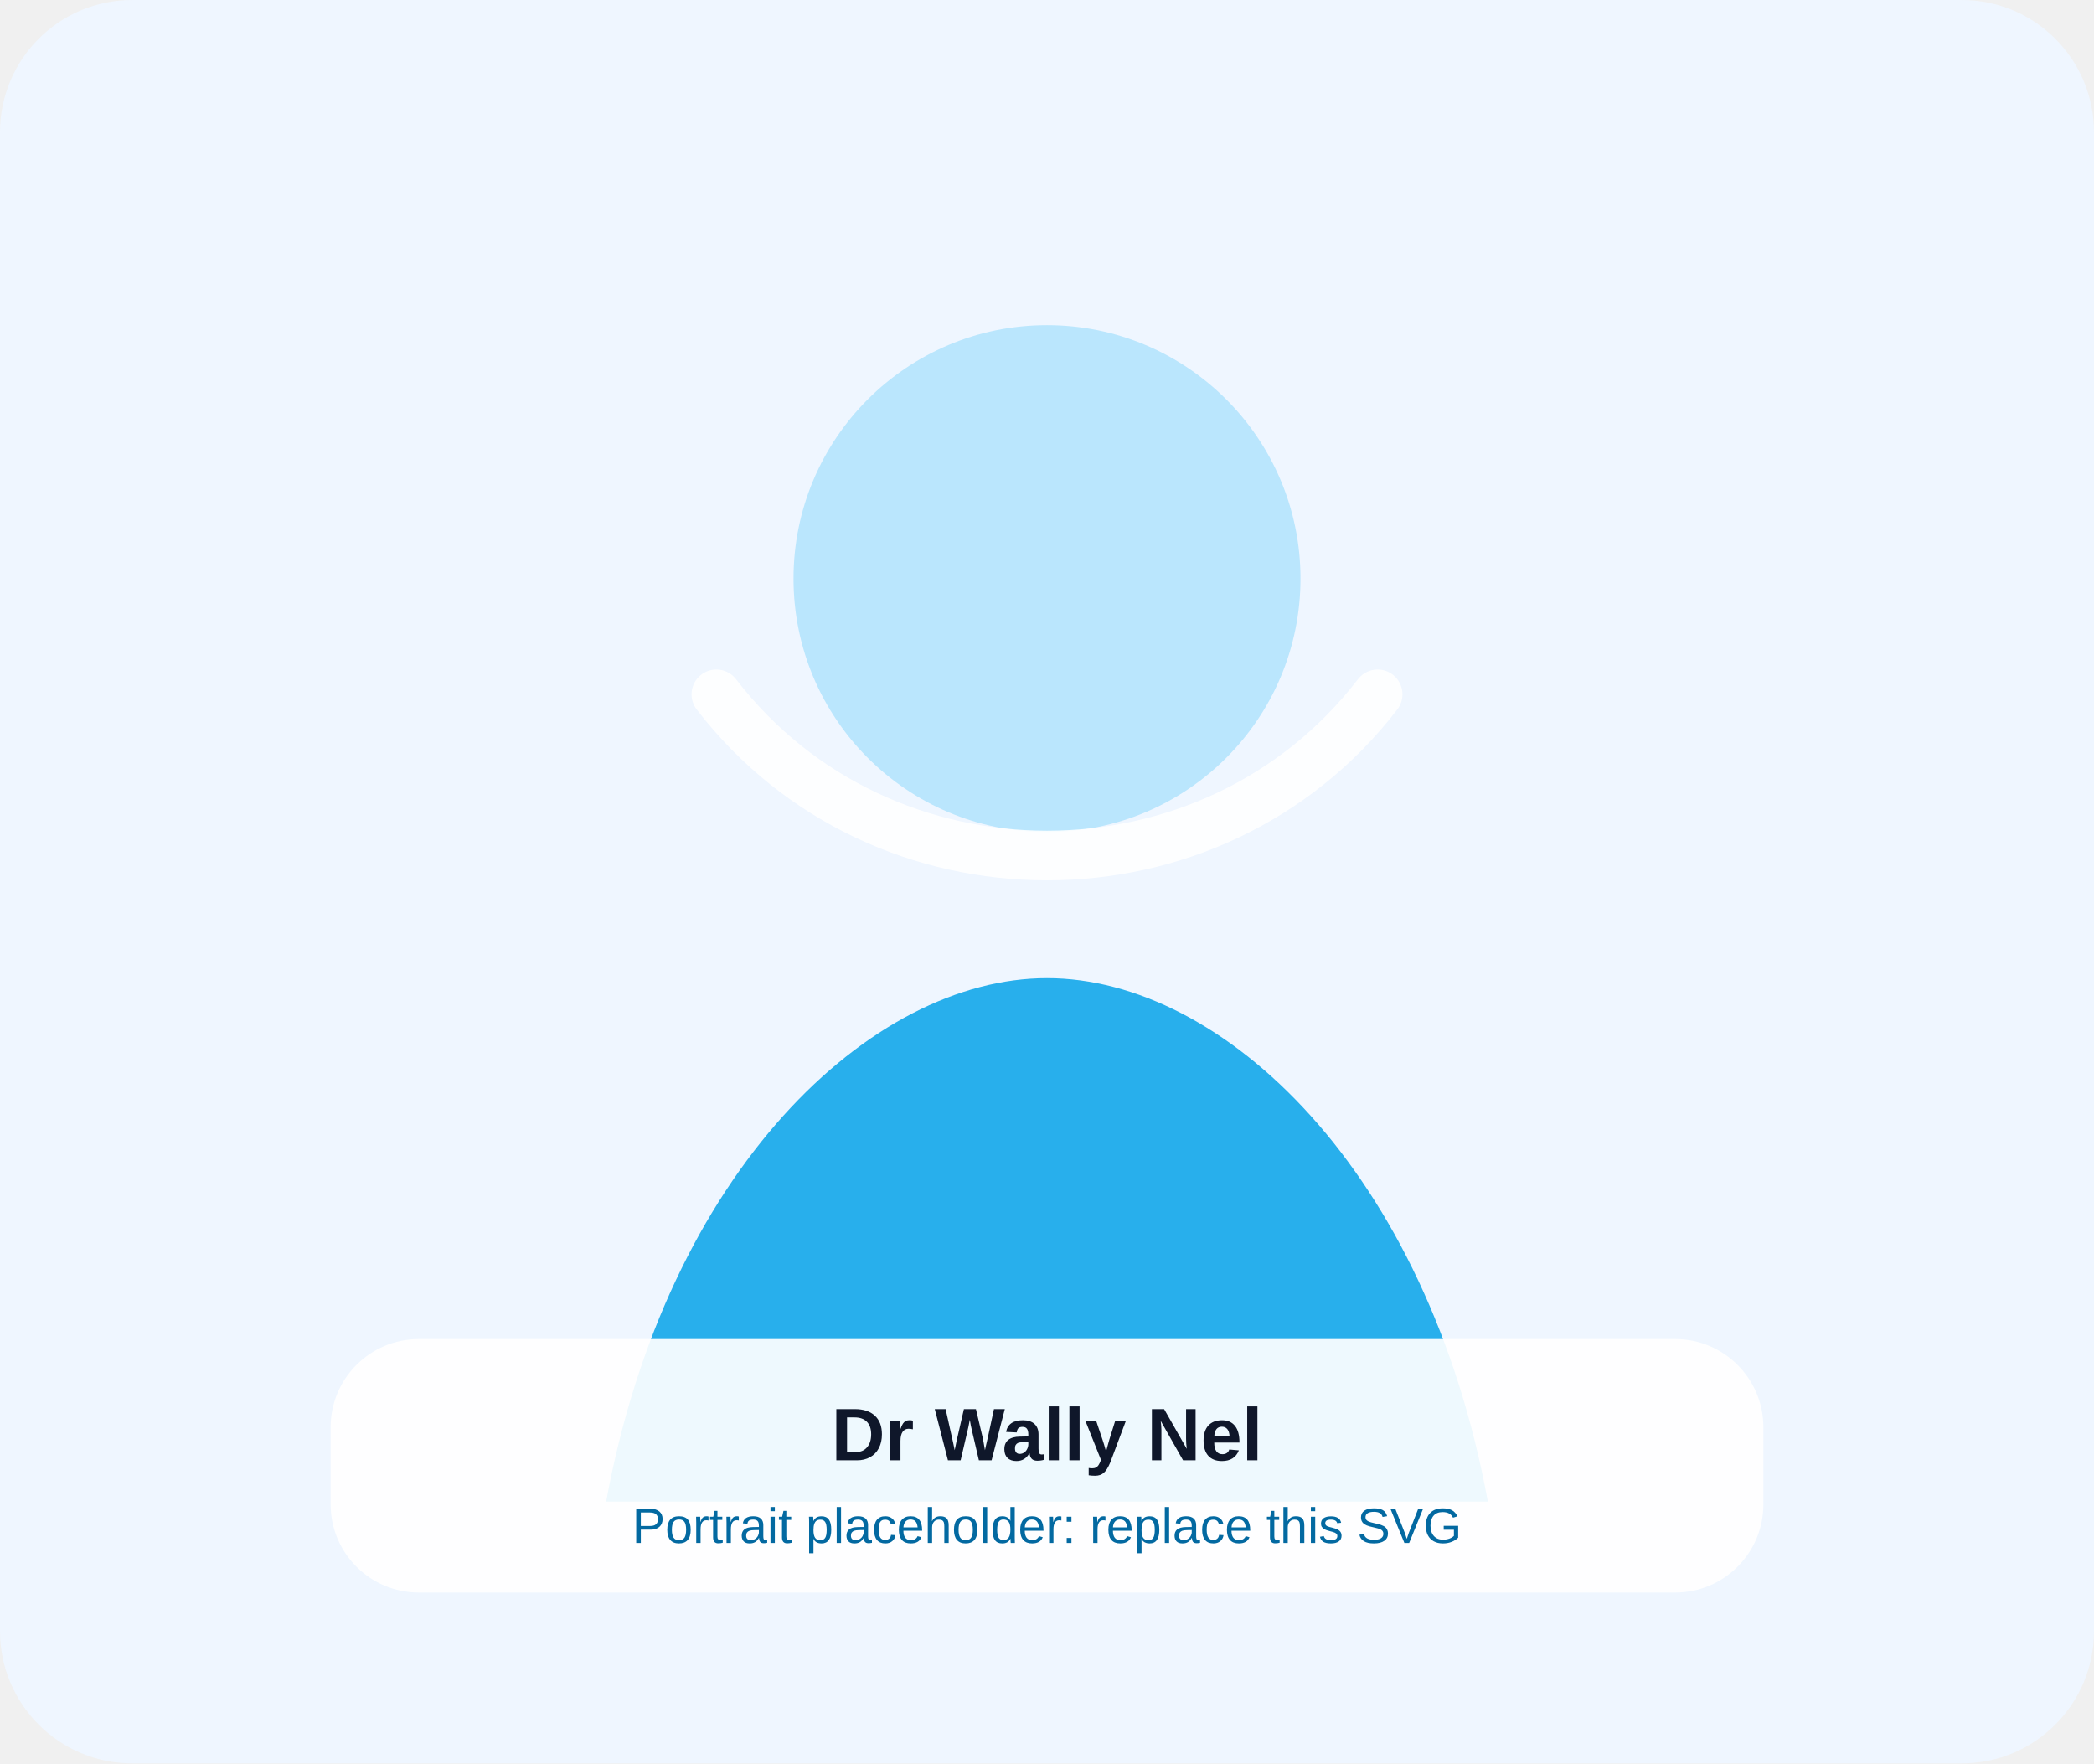
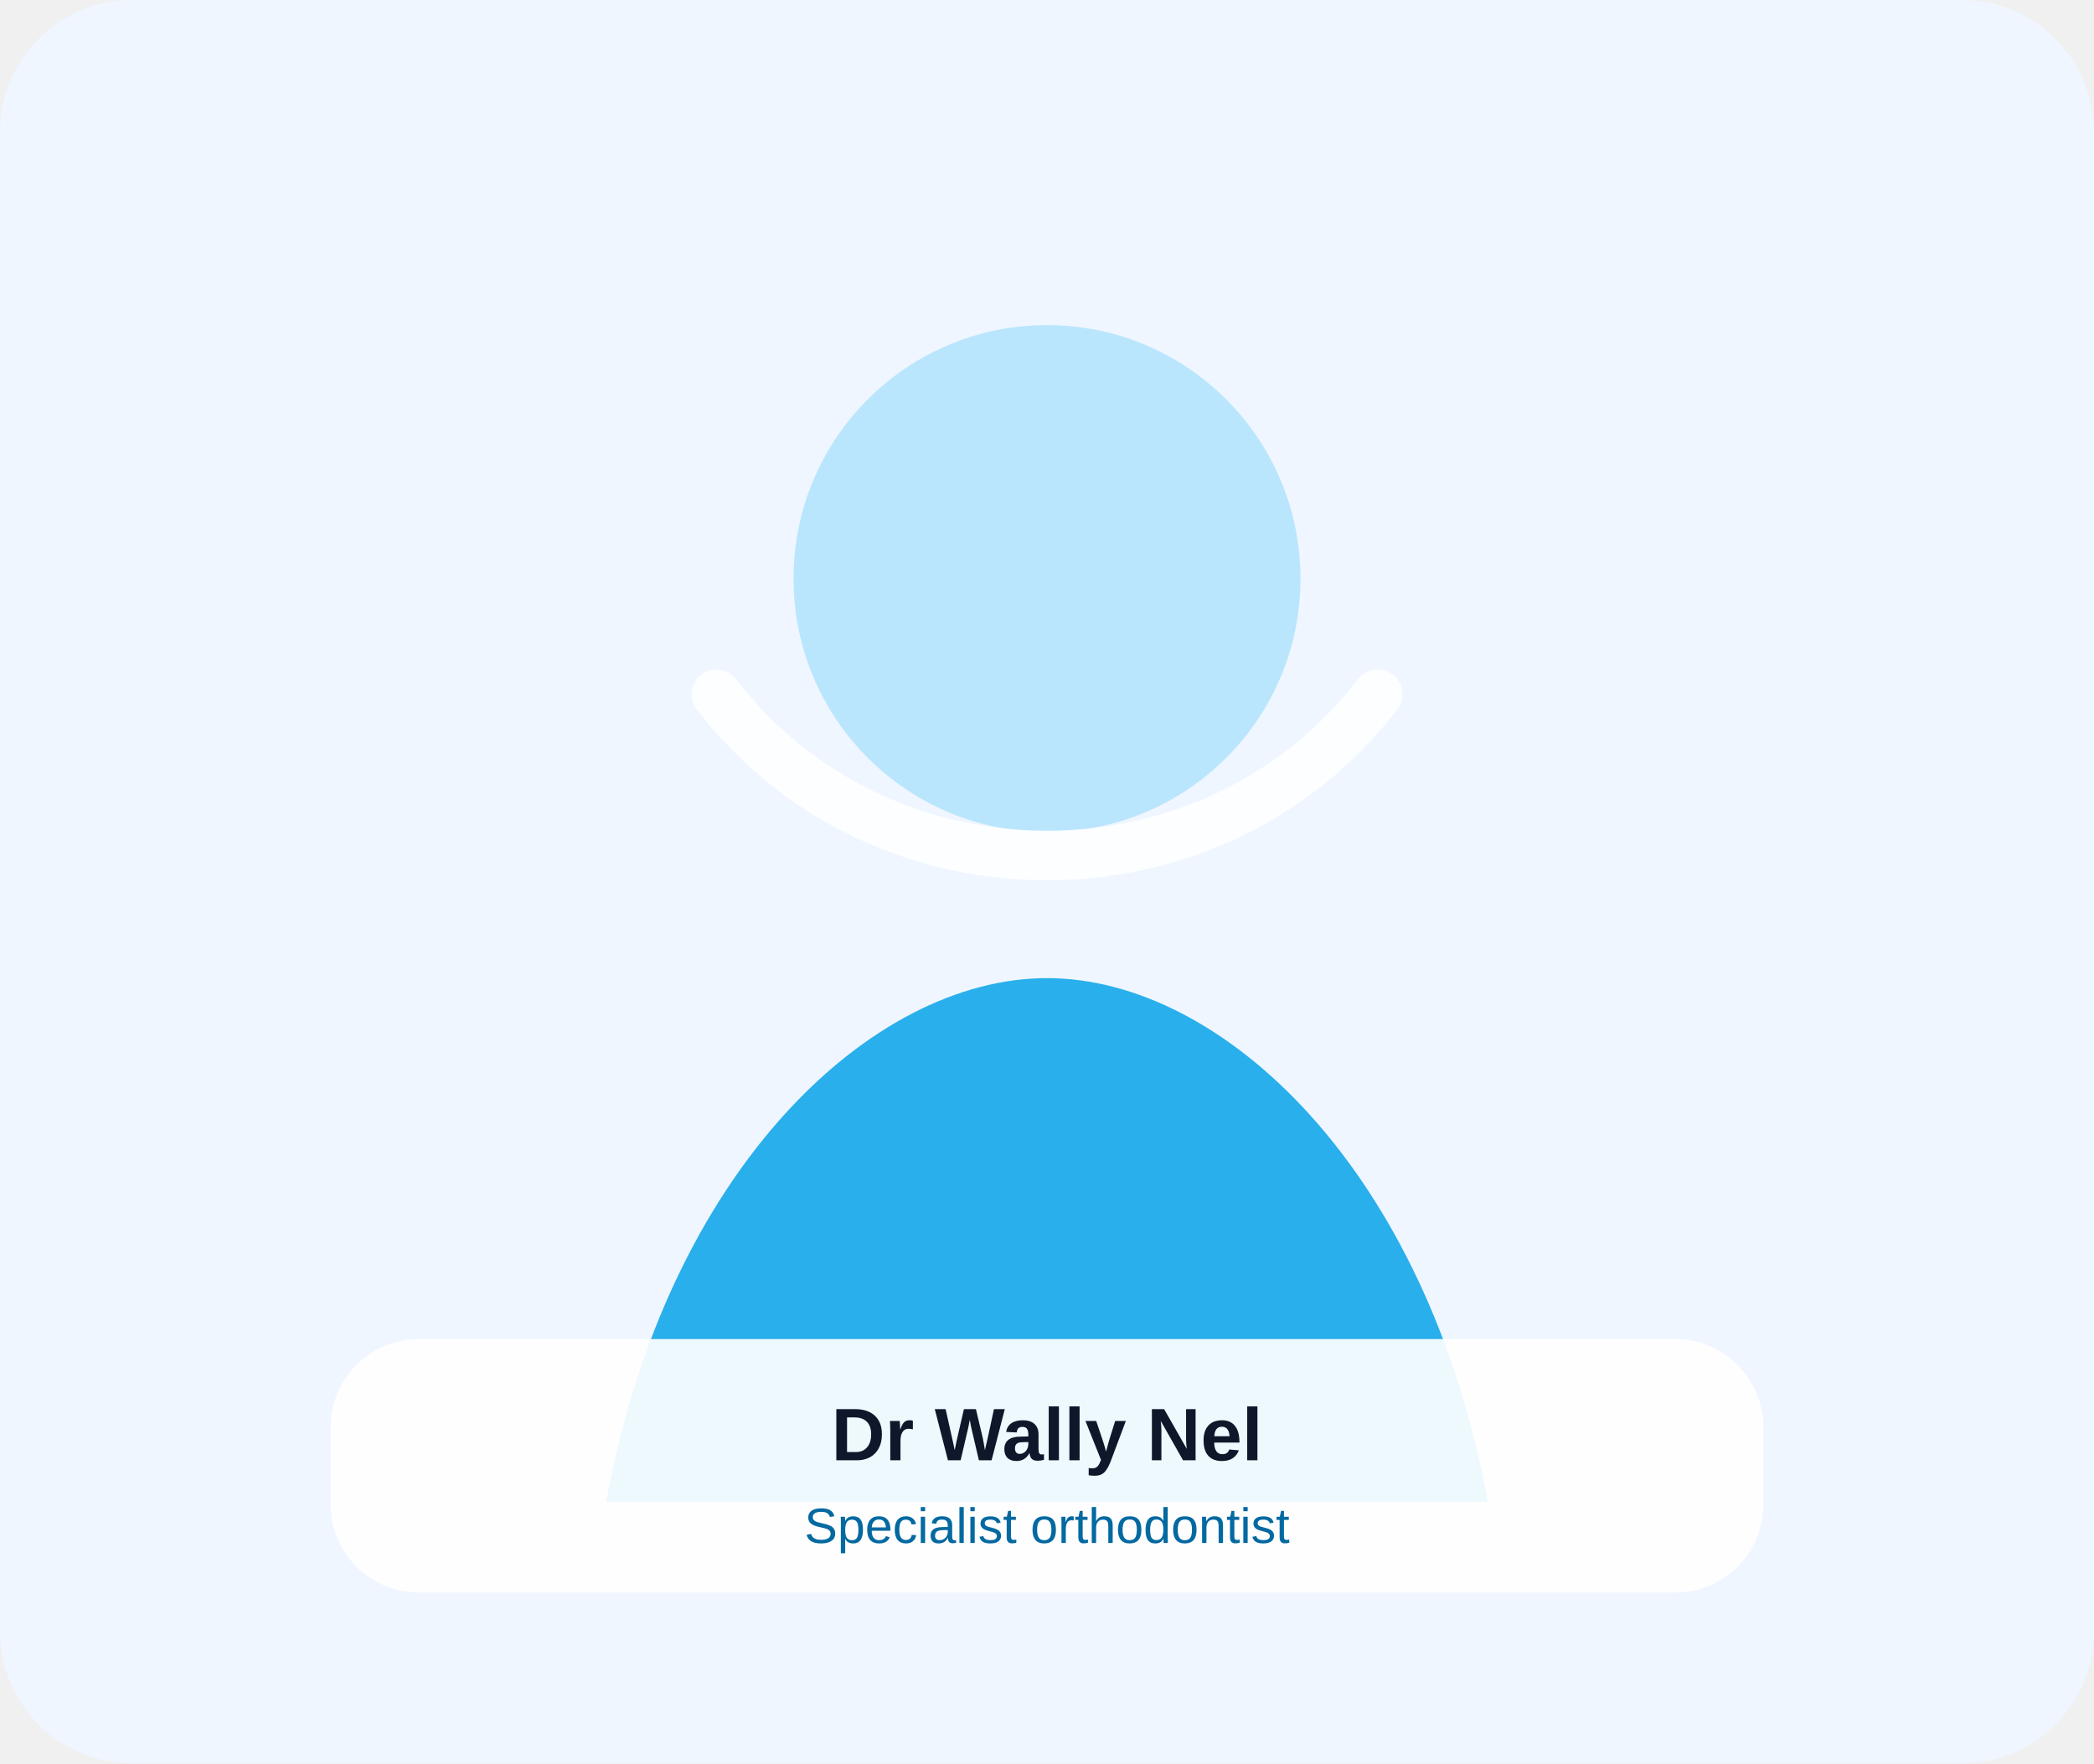
<svg xmlns="http://www.w3.org/2000/svg" width="760" height="640" viewBox="0 0 760 640" fill="none" role="img" aria-labelledby="title desc">
  <rect width="760" height="640" rx="48" fill="url(#bg)" />
  <circle cx="380" cy="210" r="92" fill="#BAE6FD" />
  <path d="M220 545c22-120 96-190 160-190s138 70 160 190" fill="#0EA5E9" opacity="0.88" />
  <path d="M260 252c60 78 180 78 240 0" stroke="white" stroke-width="18" stroke-linecap="round" opacity="0.9" />
  <rect x="120" y="486" width="520" height="92" rx="32" fill="white" opacity="0.92" />
  <text x="380" y="530" text-anchor="middle" font-family="Arial, sans-serif" font-size="27" font-weight="700" fill="#0F172A">Dr Wally Nel</text>
-   <text x="380" y="560" text-anchor="middle" font-family="Arial, sans-serif" font-size="18" fill="#0369A1">Portrait placeholder: replace this SVG</text>
+   <text x="380" y="560" text-anchor="middle" font-family="Arial, sans-serif" font-size="18" fill="#0369A1">Specialist orthodontist</text>
  <defs>
    <linearGradient id="bg" x1="0" y1="0" x2="760" y2="640">
      <stop stop-color="#EFF6FF" />
      <stop offset="1" stop-color="#CFFAFE" />
    </linearGradient>
  </defs>
</svg>
